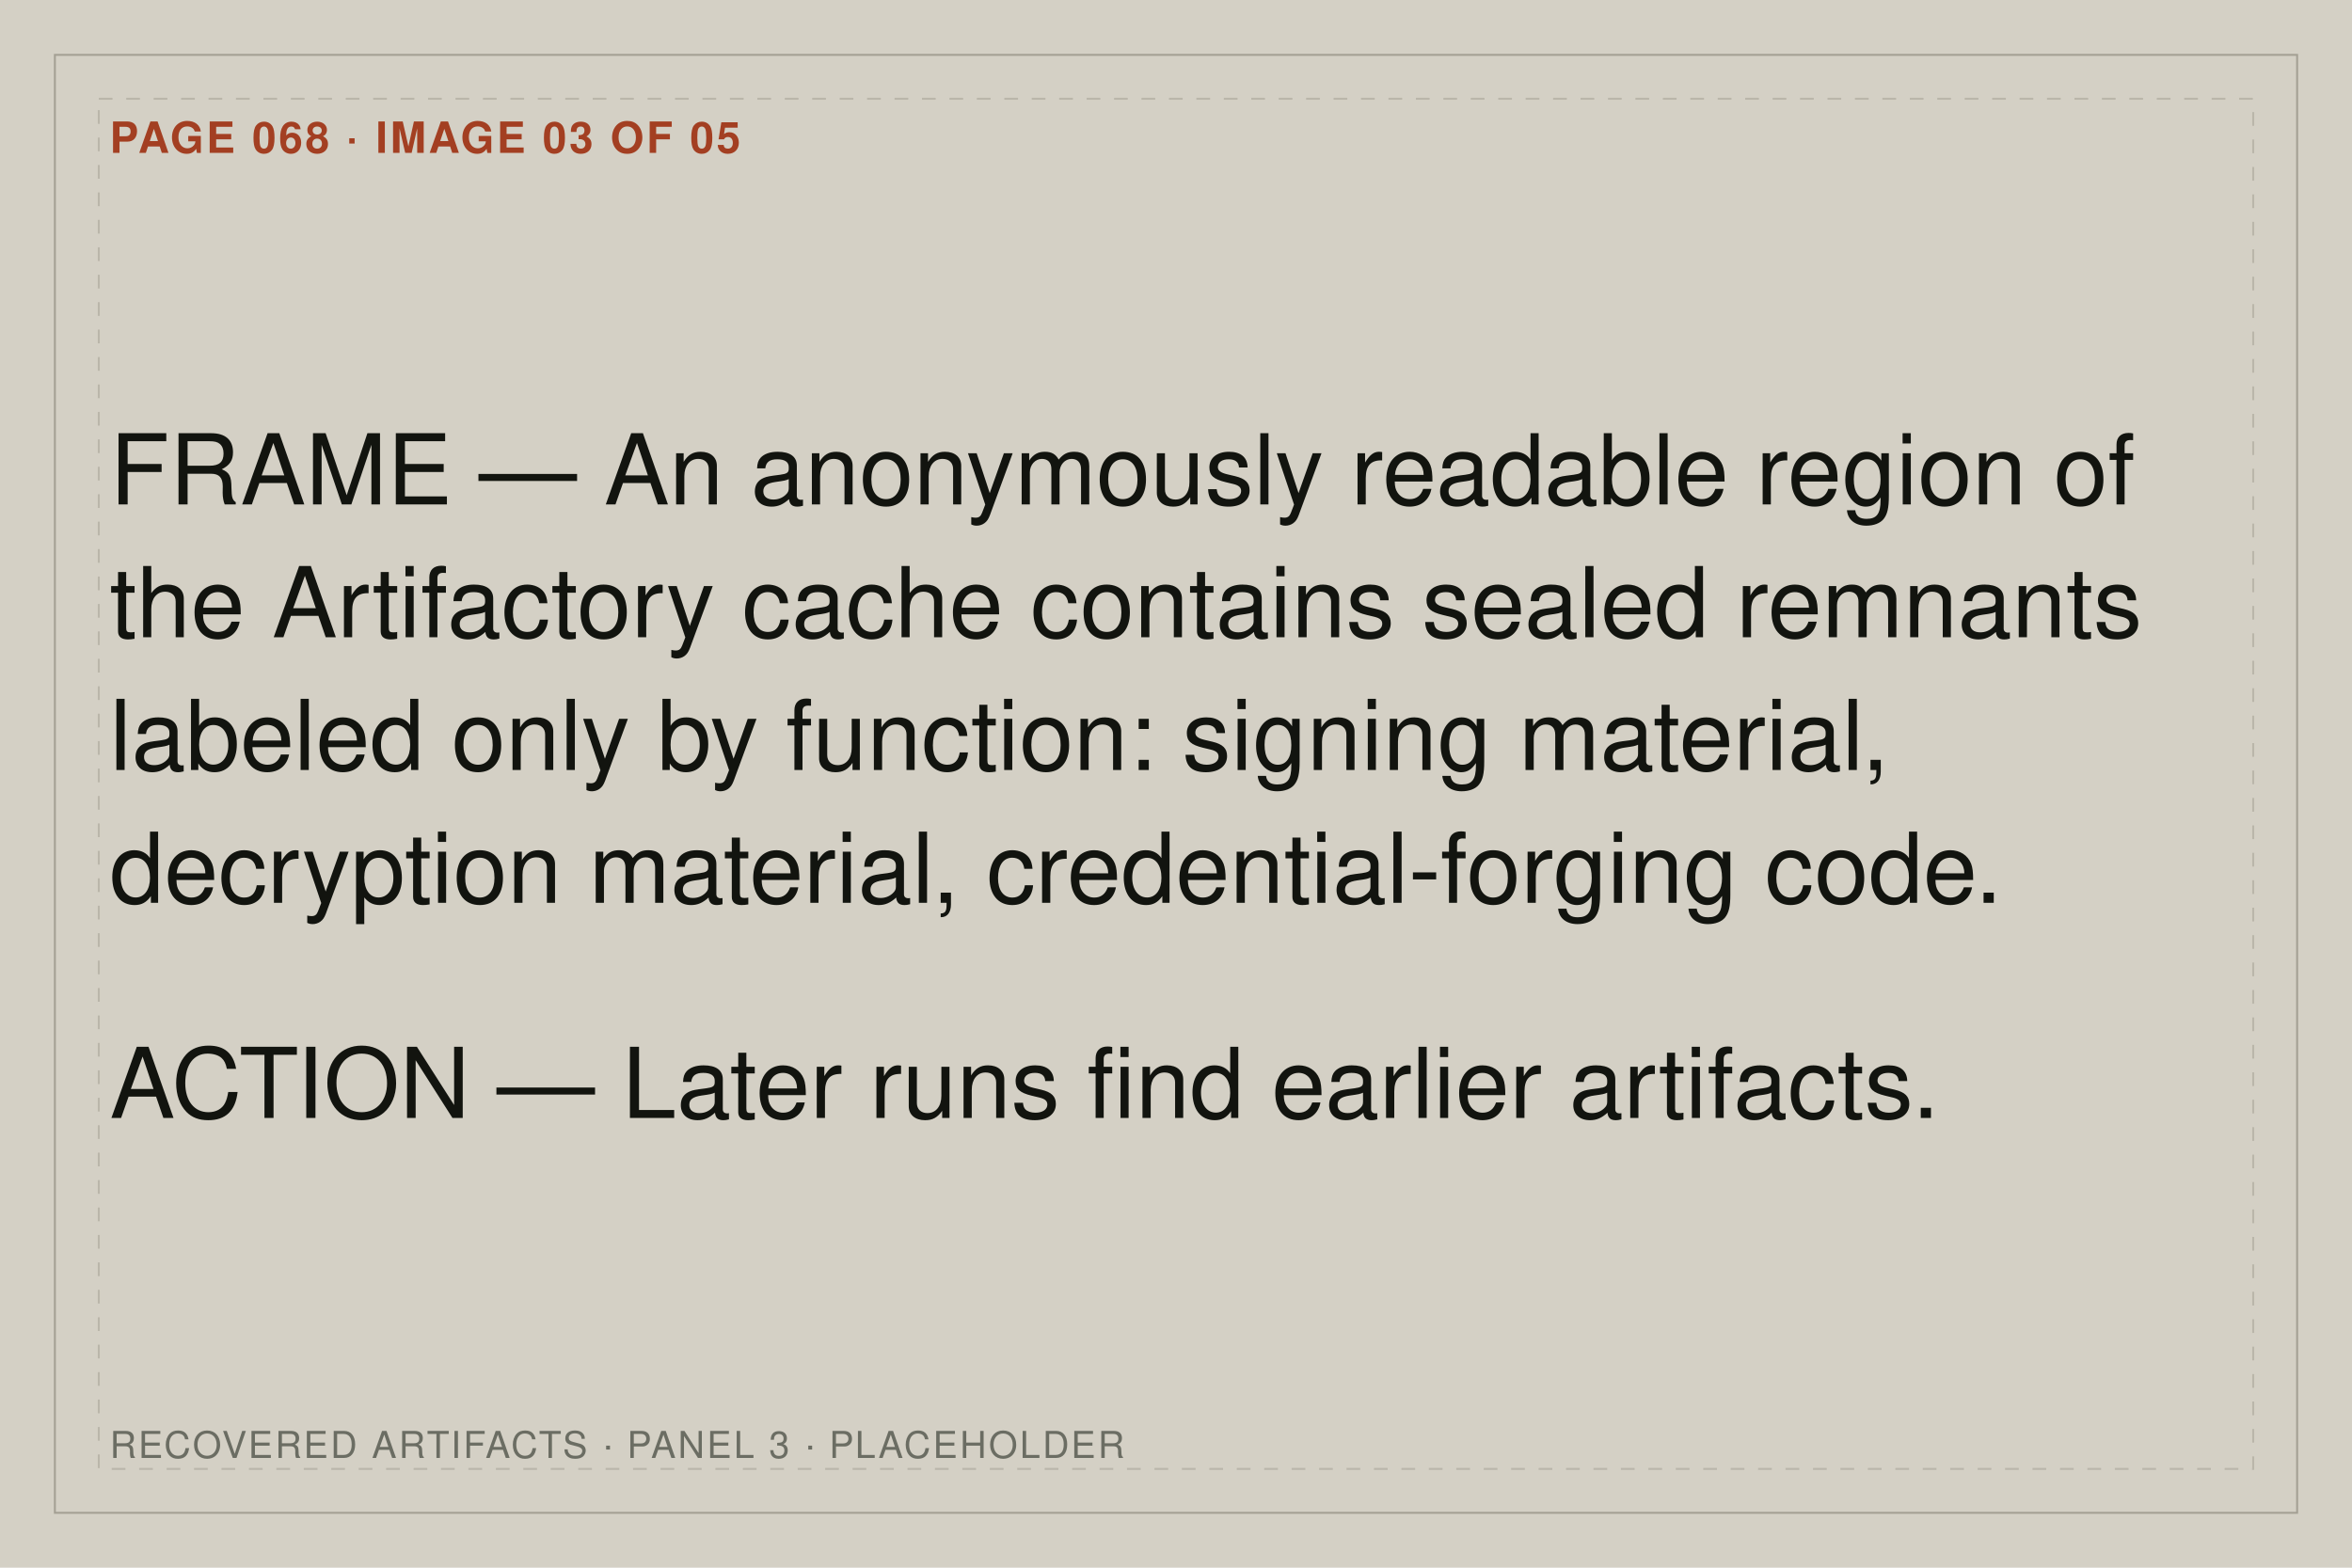
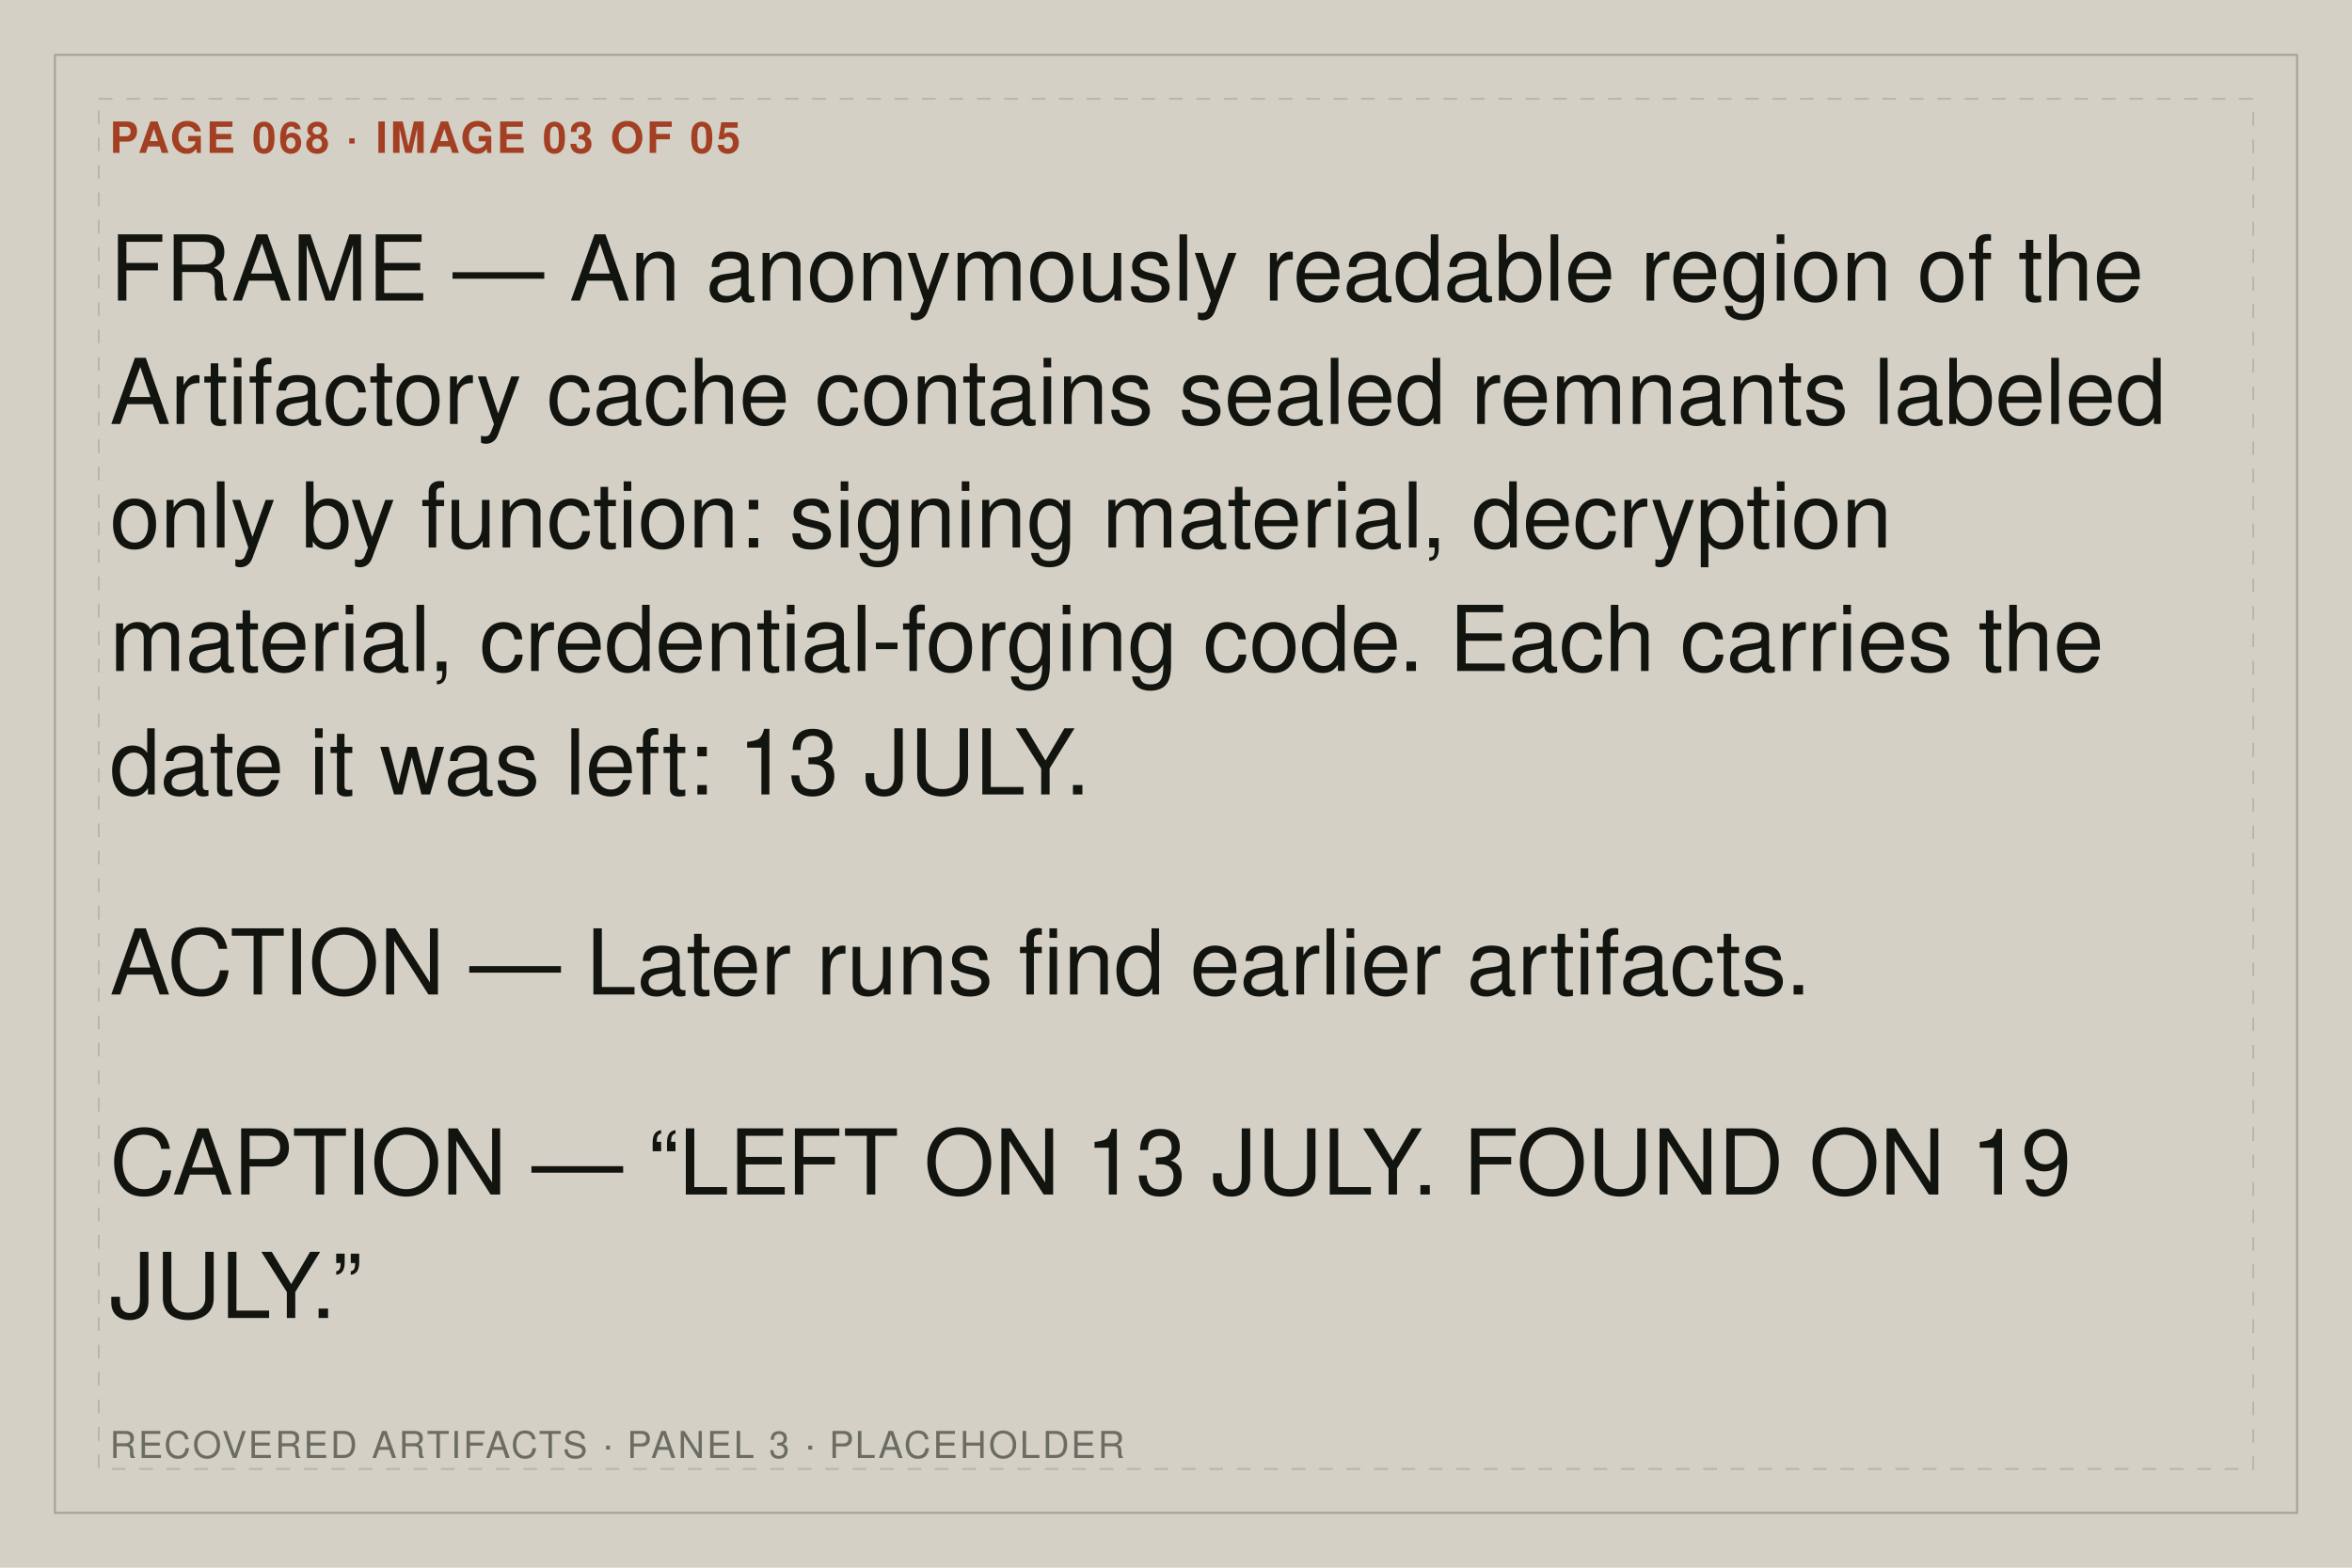
<svg xmlns="http://www.w3.org/2000/svg" width="1200" height="800" viewBox="0 0 1200 800" role="img" aria-labelledby="title">
  <rect width="1200" height="800" fill="#d4d0c5" />
  <rect x="28" y="28" width="1144" height="744" fill="none" stroke="#a4a094" stroke-width="1" />
  <rect x="50.4" y="50.4" width="1099.2" height="699.2" fill="none" stroke="#a4a094" stroke-width="1" stroke-dasharray="7 7" opacity="0.55" />
  <g font-family="Helvetica, Arial, 'Liberation Sans', 'Nimbus Sans', sans-serif">
    <text x="56" y="78" font-size="22" font-weight="700" letter-spacing="1.32" fill="#a33f22">PAGE 068 · IMAGE 03 OF 05</text>
-     <text font-size="49.83" fill="#12140f" text-anchor="start" xml:space="preserve">
-       <tspan x="56" y="257.4">FRAME — An anonymously readable region of</tspan>
-       <tspan x="56" y="325.17">the Artifactory cache contains sealed remnants</tspan>
-       <tspan x="56" y="392.94">labeled only by function: signing material,</tspan>
-       <tspan x="56" y="460.72">decryption material, credential-forging code.</tspan>
-       <tspan x="56" y="570.51">ACTION — Later runs find earlier artifacts.</tspan>
+     <text font-size="46.33" fill="#12140f" text-anchor="start" xml:space="preserve">
+       <tspan x="56" y="153.36">FRAME — An anonymously readable region of the</tspan>
+       <tspan x="56" y="216.37">Artifactory cache contains sealed remnants labeled</tspan>
+       <tspan x="56" y="279.39">only by function: signing material, decryption</tspan>
+       <tspan x="56" y="342.4">material, credential-forging code. Each carries the</tspan>
+       <tspan x="56" y="405.41">date it was left: 13 JULY.</tspan>
+       <tspan x="56" y="507.49">ACTION — Later runs find earlier artifacts.</tspan>
+       <tspan x="56" y="609.57">CAPTION — “LEFT ON 13 JULY. FOUND ON 19</tspan>
+       <tspan x="56" y="672.59">JULY.”</tspan>
    </text>
    <text x="56" y="744" font-size="18.92" letter-spacing="1.1" fill="#6b6d63">RECOVERED ARTIFACTS · PANEL 3 · PLACEHOLDER</text>
  </g>
</svg>
